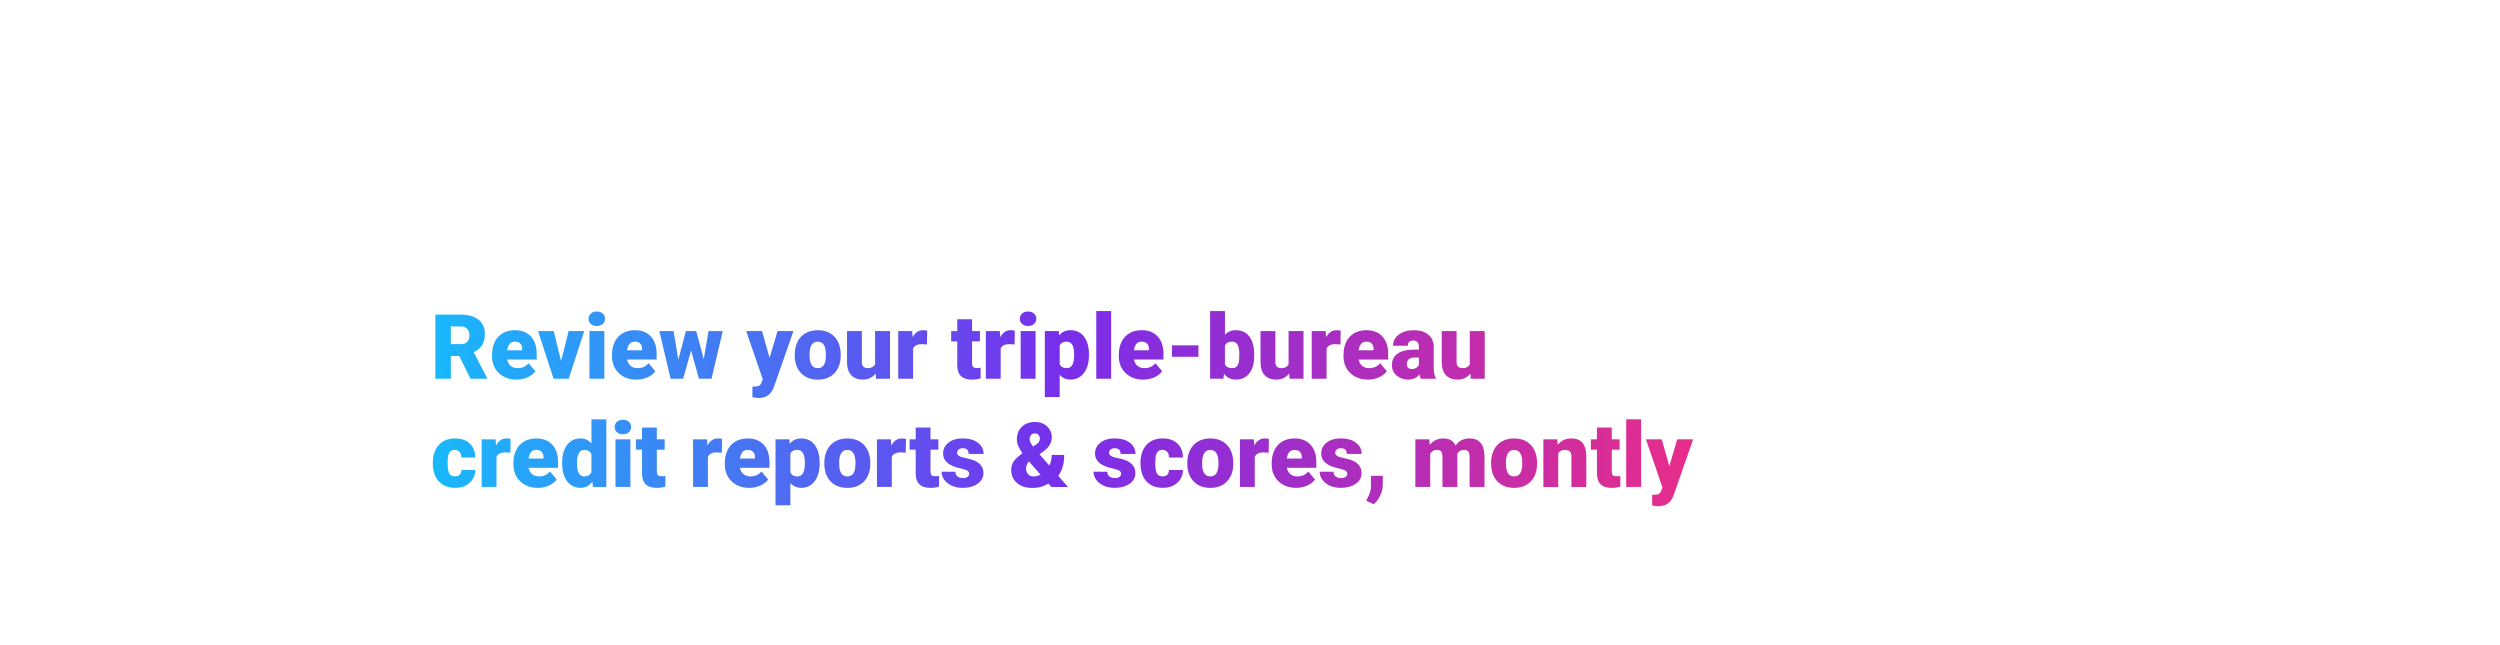
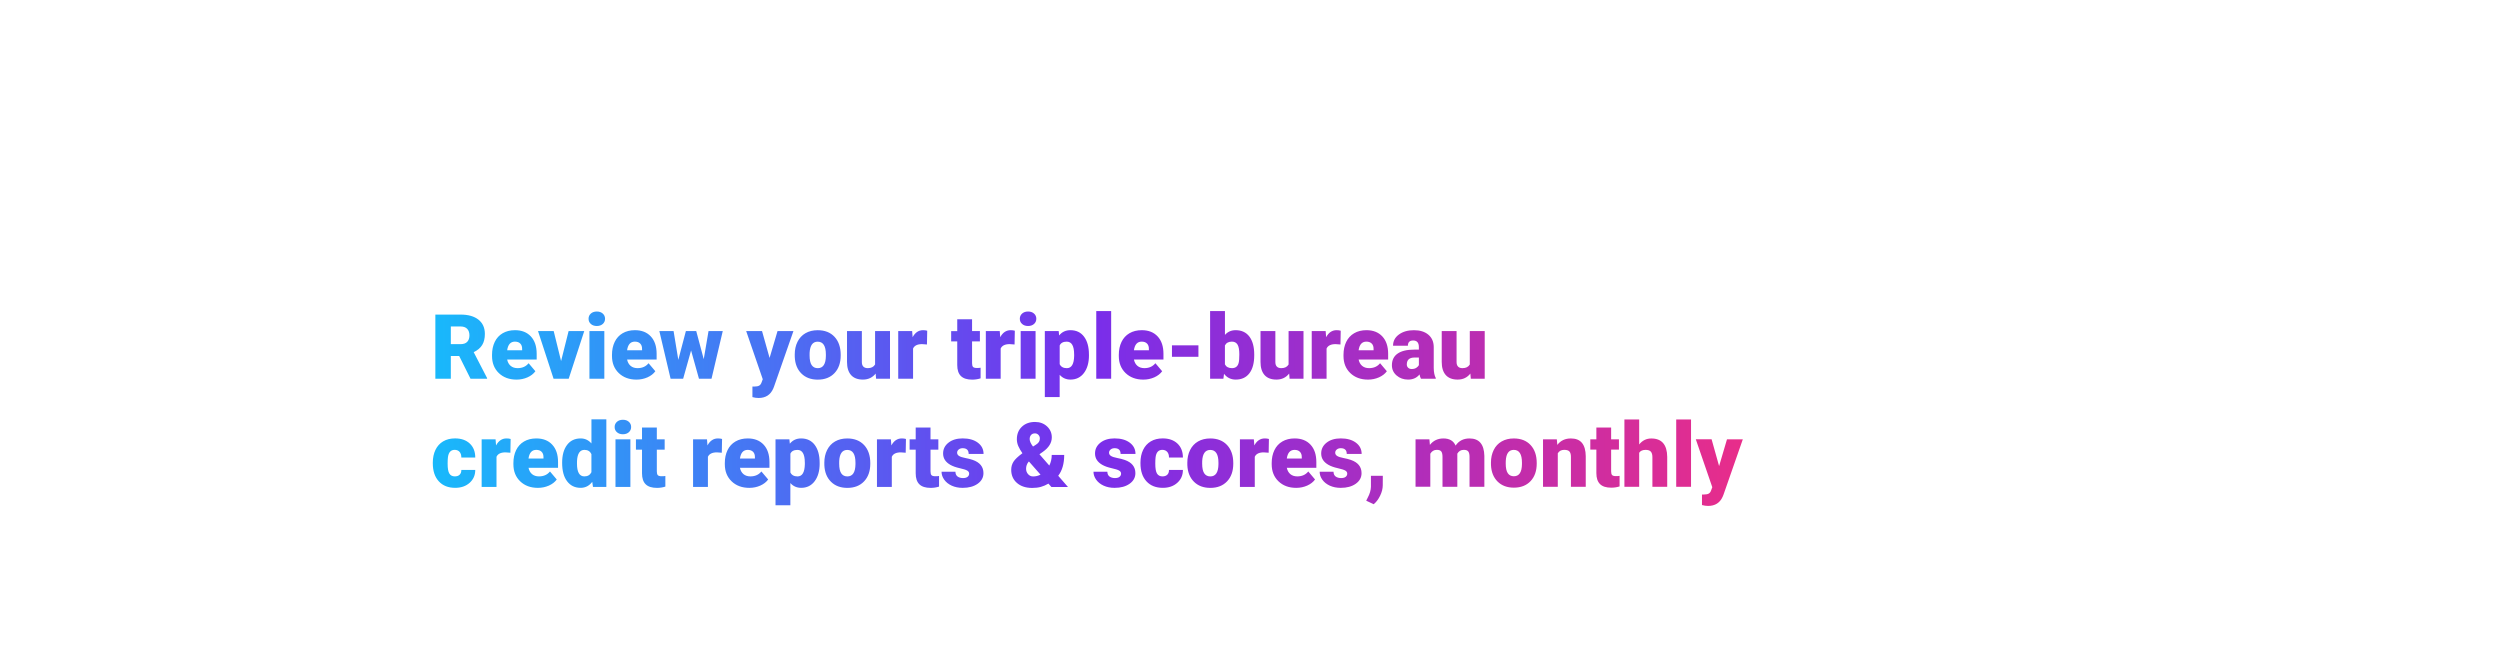
<svg xmlns="http://www.w3.org/2000/svg" id="Layer_1" viewBox="0 0 970 250">
  <style>.st0{fill:url(#SVGID_1_)}</style>
-   <linearGradient id="SVGID_1_" gradientUnits="userSpaceOnUse" x1="167.93" y1="158.553" x2="656.938" y2="158.553">
+   <linearGradient id="SVGID_1_" gradientUnits="userSpaceOnUse" x1="167.93" y1="158.503" x2="676.219" y2="158.503">
    <stop offset="0" stop-color="#18b9fb" />
    <stop offset=".5" stop-color="#782eeb" />
    <stop offset="1" stop-color="#e82d8a" />
  </linearGradient>
-   <path class="st0" d="M178.17 138.14h-3.25v8.8h-6v-24.88h9.79c2.95 0 5.26.65 6.92 1.96 1.66 1.31 2.5 3.16 2.5 5.55 0 1.73-.35 3.16-1.05 4.3-.7 1.14-1.8 2.06-3.29 2.77l5.2 10.05v.26h-6.43l-4.39-8.81zm-3.25-4.61h3.79c1.14 0 2-.3 2.57-.9.58-.6.86-1.44.86-2.51 0-1.07-.29-1.92-.87-2.53-.58-.61-1.44-.92-2.56-.92h-3.79v6.86zm25.51 13.76c-2.84 0-5.13-.85-6.89-2.54-1.75-1.69-2.63-3.89-2.63-6.6v-.48c0-1.89.35-3.56 1.05-5.01.7-1.45 1.72-2.57 3.07-3.36 1.34-.79 2.94-1.19 4.79-1.19 2.6 0 4.65.81 6.15 2.42 1.5 1.61 2.26 3.86 2.26 6.74v2.24h-11.45c.21 1.04.66 1.85 1.35 2.44.7.59 1.6.89 2.7.89 1.82 0 3.25-.64 4.27-1.91l2.63 3.11c-.72.99-1.74 1.78-3.05 2.37-1.31.58-2.73.88-4.25.88zm-.64-14.74c-1.69 0-2.69 1.12-3.01 3.35h5.81v-.44c.02-.92-.21-1.64-.7-2.14-.49-.51-1.19-.77-2.1-.77zm17.91 7.54l2.92-11.64h6.07l-6.03 18.49h-5.88l-6.03-18.49h6.08l2.87 11.64zm10.66-16.41c0-.82.3-1.49.89-2.02.59-.52 1.36-.79 2.31-.79s1.71.26 2.31.79c.59.52.89 1.2.89 2.02s-.3 1.49-.89 2.02c-.59.52-1.36.79-2.31.79s-1.71-.26-2.31-.79c-.59-.52-.89-1.2-.89-2.02zm6.12 23.26h-5.78v-18.49h5.78v18.49zm12.49.35c-2.84 0-5.13-.85-6.89-2.54-1.75-1.69-2.63-3.89-2.63-6.6v-.48c0-1.89.35-3.56 1.05-5.01.7-1.45 1.72-2.57 3.07-3.36 1.34-.79 2.94-1.19 4.79-1.19 2.6 0 4.65.81 6.15 2.42 1.5 1.61 2.26 3.86 2.26 6.74v2.24h-11.45c.21 1.04.66 1.85 1.35 2.44.7.59 1.6.89 2.7.89 1.82 0 3.25-.64 4.27-1.91l2.63 3.11c-.72.99-1.74 1.78-3.05 2.37-1.32.58-2.74.88-4.25.88zm-.65-14.74c-1.69 0-2.69 1.12-3.01 3.35h5.81v-.44c.02-.92-.21-1.64-.7-2.14-.49-.51-1.19-.77-2.1-.77zm26.73 6.81l1.86-10.9h5.52l-4.36 18.49h-4.87l-3.06-10.97-3.08 10.97h-4.87l-4.36-18.49h5.52l1.83 11.16 2.94-11.16h4.02l2.91 10.9zm25.55-.48l3.08-10.42h6.17l-7.54 21.58-.32.79c-1.07 2.39-2.96 3.59-5.67 3.59-.75 0-1.54-.11-2.38-.34v-4.1h.75c.81 0 1.43-.12 1.85-.35.43-.23.74-.65.95-1.26l.46-1.23-6.43-18.68h6.15l2.93 10.42zm9.76-1.35c0-1.85.36-3.49 1.08-4.93.72-1.44 1.75-2.55 3.09-3.32 1.34-.77 2.92-1.16 4.73-1.16 2.77 0 4.95.86 6.54 2.57 1.59 1.71 2.39 4.05 2.39 7v.21c0 2.88-.8 5.17-2.4 6.86-1.6 1.69-3.77 2.54-6.5 2.54-2.63 0-4.75-.79-6.34-2.37-1.6-1.58-2.46-3.72-2.58-6.42l-.01-.98zm5.76.36c0 1.71.27 2.96.8 3.76.54.8 1.33 1.2 2.38 1.2 2.05 0 3.1-1.58 3.14-4.73v-.58c0-3.32-1.06-4.97-3.18-4.97-1.93 0-2.97 1.43-3.13 4.29l-.01 1.03zm25.63 7.05c-1.22 1.56-2.87 2.34-4.94 2.34-2.03 0-3.56-.59-4.61-1.77-1.04-1.18-1.56-2.87-1.56-5.08v-11.98h5.76v12.01c0 1.58.77 2.38 2.31 2.38 1.32 0 2.26-.47 2.82-1.42v-12.97h5.79v18.49h-5.4l-.17-2zm19.91-11.28l-1.9-.14c-1.81 0-2.97.57-3.49 1.71v11.71h-5.76v-18.49h5.4l.19 2.38c.97-1.81 2.32-2.72 4.05-2.72.62 0 1.15.07 1.61.21l-.1 5.34zm17.5-9.8v4.6h3.04v4h-3.04v8.46c0 .7.13 1.18.38 1.45s.75.41 1.49.41c.57 0 1.05-.03 1.44-.1v4.12c-1.04.33-2.12.5-3.25.5-1.98 0-3.45-.47-4.39-1.4-.95-.93-1.42-2.35-1.42-4.25v-9.18h-2.36v-4h2.36v-4.6h5.75zm16.49 9.8l-1.9-.14c-1.81 0-2.97.57-3.49 1.71v11.71h-5.76v-18.49h5.4l.19 2.38c.97-1.81 2.32-2.72 4.05-2.72.62 0 1.15.07 1.61.21l-.1 5.34zm2.04-9.98c0-.82.3-1.49.89-2.02.59-.52 1.36-.79 2.31-.79s1.71.26 2.31.79c.59.52.89 1.2.89 2.02s-.3 1.49-.89 2.02c-.59.52-1.36.79-2.31.79s-1.71-.26-2.31-.79c-.6-.52-.89-1.2-.89-2.02zm6.11 23.26h-5.78v-18.49h5.78v18.49zm20.72-9.11c0 2.87-.65 5.17-1.94 6.88s-3.04 2.57-5.24 2.57c-1.7 0-3.09-.62-4.19-1.86v8.63h-5.76v-25.6h5.38l.17 1.71c1.1-1.37 2.56-2.05 4.36-2.05 2.28 0 4.05.84 5.31 2.52 1.26 1.68 1.9 3.99 1.9 6.93v.27zm-5.76-.35c0-3.28-.96-4.92-2.87-4.92-1.37 0-2.28.49-2.73 1.47v7.28c.5 1.03 1.42 1.54 2.77 1.54 1.83 0 2.78-1.58 2.84-4.75v-.62zm14.37 9.46h-5.78v-26.25h5.78v26.25zm12.49.35c-2.84 0-5.13-.85-6.89-2.54-1.75-1.69-2.63-3.89-2.63-6.6v-.48c0-1.89.35-3.56 1.05-5.01.7-1.45 1.72-2.57 3.07-3.36 1.34-.79 2.94-1.19 4.79-1.19 2.6 0 4.65.81 6.15 2.42 1.5 1.61 2.26 3.86 2.26 6.74v2.24h-11.45c.21 1.04.66 1.85 1.35 2.44.7.59 1.6.89 2.7.89 1.82 0 3.25-.64 4.27-1.91l2.63 3.11c-.72.99-1.74 1.78-3.05 2.37-1.32.58-2.73.88-4.25.88zm-.65-14.74c-1.69 0-2.69 1.12-3.01 3.35h5.81v-.44c.02-.92-.21-1.64-.7-2.14-.48-.51-1.19-.77-2.1-.77zm22.02 5.88h-10.27v-4.44h10.27v4.44zm21.65-.58c0 3.03-.63 5.36-1.88 6.99s-3.02 2.44-5.3 2.44c-1.88 0-3.39-.75-4.54-2.24l-.24 1.9h-5.16v-26.25h5.76v9.25c1.07-1.22 2.46-1.83 4.15-1.83 2.3 0 4.08.83 5.33 2.48s1.88 3.98 1.88 6.97v.29zm-5.78-.37c0-1.77-.24-3.04-.71-3.8-.47-.76-1.2-1.13-2.18-1.13-1.3 0-2.2.5-2.7 1.48v7.34c.49.98 1.4 1.47 2.73 1.47 1.36 0 2.22-.66 2.58-1.98.19-.65.28-1.77.28-3.38zm19.33 7.46c-1.22 1.56-2.87 2.34-4.94 2.34-2.03 0-3.56-.59-4.61-1.77-1.04-1.18-1.56-2.87-1.56-5.08v-11.98h5.76v12.01c0 1.58.77 2.38 2.31 2.38 1.32 0 2.26-.47 2.82-1.42v-12.97h5.79v18.49h-5.4l-.17-2zm19.91-11.28l-1.9-.14c-1.81 0-2.97.57-3.49 1.71v11.71h-5.76v-18.49h5.4l.19 2.38c.97-1.81 2.32-2.72 4.05-2.72.62 0 1.15.07 1.61.21l-.1 5.34zm10.7 13.63c-2.84 0-5.13-.85-6.89-2.54-1.75-1.69-2.63-3.89-2.63-6.6v-.48c0-1.89.35-3.56 1.05-5.01.7-1.45 1.72-2.57 3.07-3.36 1.34-.79 2.94-1.19 4.79-1.19 2.6 0 4.65.81 6.15 2.42 1.5 1.61 2.26 3.86 2.26 6.74v2.24h-11.45c.21 1.04.66 1.85 1.35 2.44.7.59 1.6.89 2.7.89 1.82 0 3.25-.64 4.27-1.91l2.63 3.11c-.72.99-1.74 1.78-3.05 2.37-1.32.58-2.74.88-4.25.88zm-.65-14.74c-1.69 0-2.69 1.12-3.01 3.35h5.81v-.44c.02-.92-.21-1.64-.7-2.14-.49-.51-1.19-.77-2.1-.77zm21.17 14.39c-.21-.38-.39-.93-.55-1.66-1.06 1.33-2.54 2-4.44 2-1.74 0-3.22-.53-4.44-1.58-1.22-1.05-1.83-2.38-1.83-3.97 0-2 .74-3.52 2.22-4.54 1.48-1.03 3.63-1.54 6.46-1.54h1.78v-.98c0-1.71-.74-2.56-2.21-2.56-1.37 0-2.05.68-2.05 2.03h-5.76c0-1.79.76-3.24 2.28-4.35 1.52-1.12 3.46-1.67 5.82-1.67 2.36 0 4.22.58 5.59 1.73s2.07 2.73 2.1 4.73v8.19c.02 1.7.29 3 .79 3.9v.29h-5.76zm-3.6-3.76c.72 0 1.31-.15 1.79-.46.47-.31.81-.66 1.02-1.04v-2.96h-1.68c-2 0-3.01.9-3.01 2.7 0 .52.18.95.53 1.27.35.33.8.49 1.35.49zm22.78 1.76c-1.22 1.56-2.87 2.34-4.94 2.34-2.03 0-3.56-.59-4.61-1.77-1.04-1.18-1.56-2.87-1.56-5.08v-11.98h5.76v12.01c0 1.58.77 2.38 2.31 2.38 1.32 0 2.26-.47 2.82-1.42v-12.97h5.79v18.49h-5.4l-.17-2zm-394.03 39.9c.81 0 1.44-.22 1.88-.66.44-.44.66-1.05.65-1.84h5.4c0 2.03-.73 3.69-2.18 4.99-1.45 1.3-3.32 1.95-5.61 1.95-2.69 0-4.81-.84-6.36-2.53-1.55-1.69-2.32-4.02-2.32-7.01v-.24c0-1.87.34-3.52 1.03-4.95.69-1.43 1.68-2.53 2.98-3.3s2.84-1.15 4.62-1.15c2.4 0 4.31.67 5.72 2 1.41 1.33 2.12 3.14 2.12 5.42H179c0-.96-.23-1.69-.7-2.21-.47-.51-1.09-.77-1.88-.77-1.49 0-2.37.95-2.62 2.85-.08.6-.12 1.44-.12 2.49 0 1.86.22 3.14.67 3.86.45.74 1.16 1.1 2.12 1.1zm21.56-9.18l-1.9-.14c-1.81 0-2.97.57-3.49 1.71v11.71h-5.76v-18.49h5.4l.19 2.38c.97-1.81 2.32-2.72 4.05-2.72.62 0 1.15.07 1.61.21l-.1 5.34zm10.69 13.63c-2.84 0-5.13-.85-6.89-2.54-1.75-1.69-2.63-3.89-2.63-6.6v-.48c0-1.89.35-3.56 1.05-5.01.7-1.45 1.72-2.57 3.07-3.36 1.34-.79 2.94-1.19 4.79-1.19 2.6 0 4.65.81 6.15 2.42 1.5 1.61 2.26 3.86 2.26 6.74v2.24h-11.45c.21 1.04.66 1.85 1.35 2.44.7.59 1.6.89 2.7.89 1.82 0 3.25-.64 4.27-1.91l2.63 3.11c-.72.99-1.74 1.78-3.05 2.37-1.32.58-2.73.88-4.25.88zm-.65-14.74c-1.69 0-2.69 1.12-3.01 3.35h5.81v-.44c.02-.92-.21-1.64-.7-2.14-.48-.51-1.18-.77-2.1-.77zm10.04 5.01c0-2.93.63-5.23 1.9-6.92 1.27-1.69 3.03-2.53 5.3-2.53 1.65 0 3.04.65 4.17 1.95v-9.37h5.78v26.25h-5.18l-.29-1.98c-1.18 1.55-2.69 2.32-4.51 2.32-2.2 0-3.94-.84-5.23-2.53-1.3-1.68-1.94-4.08-1.94-7.19zm5.76.36c0 3.28.96 4.92 2.87 4.92 1.28 0 2.19-.54 2.73-1.61v-7.04c-.52-1.09-1.42-1.64-2.7-1.64-1.78 0-2.74 1.44-2.89 4.31l-.01 1.06zm14.61-14.24c0-.82.3-1.49.89-2.02.59-.52 1.36-.79 2.31-.79s1.71.26 2.31.79c.59.52.89 1.2.89 2.02s-.3 1.49-.89 2.02c-.59.52-1.36.79-2.31.79s-1.71-.26-2.31-.79c-.6-.52-.89-1.2-.89-2.02zm6.11 23.26h-5.78v-18.49h5.78v18.49zm10.26-23.08v4.6h3.04v4h-3.04v8.46c0 .7.13 1.18.38 1.45s.75.41 1.49.41c.57 0 1.05-.03 1.44-.1v4.12c-1.04.33-2.12.5-3.25.5-1.98 0-3.45-.47-4.39-1.4-.95-.93-1.42-2.35-1.42-4.25v-9.18h-2.36v-4h2.36v-4.6h5.75zm25.21 9.8l-1.9-.14c-1.81 0-2.97.57-3.49 1.71v11.71h-5.76v-18.49h5.4l.19 2.38c.97-1.81 2.32-2.72 4.05-2.72.62 0 1.15.07 1.61.21l-.1 5.34zm10.69 13.63c-2.84 0-5.13-.85-6.89-2.54-1.75-1.69-2.63-3.89-2.63-6.6v-.48c0-1.89.35-3.56 1.05-5.01.7-1.45 1.72-2.57 3.07-3.36 1.34-.79 2.94-1.19 4.79-1.19 2.6 0 4.65.81 6.15 2.42 1.5 1.61 2.26 3.86 2.26 6.74v2.24H287.1c.21 1.04.66 1.85 1.35 2.44.7.59 1.6.89 2.7.89 1.82 0 3.25-.64 4.27-1.91l2.63 3.11c-.72.99-1.74 1.78-3.05 2.37-1.31.58-2.73.88-4.25.88zm-.64-14.74c-1.69 0-2.69 1.12-3.01 3.35h5.81v-.44c.02-.92-.21-1.64-.7-2.14-.49-.51-1.19-.77-2.1-.77zm27.92 5.28c0 2.87-.65 5.17-1.94 6.88s-3.04 2.57-5.24 2.57c-1.7 0-3.09-.62-4.19-1.86v8.63h-5.76v-25.6h5.38l.17 1.71c1.1-1.37 2.56-2.05 4.36-2.05 2.28 0 4.05.84 5.31 2.52 1.26 1.68 1.9 3.99 1.9 6.93v.27zm-5.76-.35c0-3.28-.96-4.92-2.87-4.92-1.37 0-2.28.49-2.73 1.47v7.28c.5 1.03 1.42 1.54 2.77 1.54 1.83 0 2.78-1.58 2.84-4.75v-.62zm7.57.05c0-1.85.36-3.49 1.08-4.93.72-1.44 1.75-2.55 3.09-3.32 1.34-.77 2.92-1.16 4.73-1.16 2.77 0 4.95.86 6.54 2.57 1.59 1.71 2.39 4.05 2.39 7v.21c0 2.88-.8 5.17-2.4 6.86-1.6 1.69-3.77 2.54-6.5 2.54-2.63 0-4.75-.79-6.34-2.37-1.6-1.58-2.46-3.72-2.58-6.42l-.01-.98zm5.76.36c0 1.71.27 2.96.8 3.76.54.8 1.33 1.2 2.38 1.2 2.05 0 3.1-1.58 3.14-4.73v-.58c0-3.32-1.06-4.97-3.18-4.97-1.93 0-2.97 1.43-3.13 4.29l-.01 1.03zm25.81-4.23l-1.9-.14c-1.81 0-2.97.57-3.49 1.71v11.71h-5.76v-18.49h5.4l.19 2.38c.97-1.81 2.32-2.72 4.05-2.72.62 0 1.15.07 1.61.21l-.1 5.34zm9.63-9.8v4.6h3.04v4h-3.04v8.46c0 .7.13 1.18.38 1.45s.75.41 1.49.41c.57 0 1.05-.03 1.44-.1v4.12c-1.04.33-2.12.5-3.25.5-1.98 0-3.45-.47-4.39-1.4-.95-.93-1.42-2.35-1.42-4.25v-9.18h-2.36v-4h2.36v-4.6h5.75zm14.99 17.89c0-.49-.26-.88-.77-1.18-.51-.3-1.49-.6-2.92-.92-1.44-.32-2.62-.74-3.55-1.26-.93-.52-1.65-1.15-2.14-1.89-.49-.74-.73-1.59-.73-2.55 0-1.7.7-3.1 2.1-4.2s3.24-1.65 5.5-1.65c2.44 0 4.4.55 5.88 1.66 1.48 1.11 2.22 2.56 2.22 4.36h-5.78c0-1.48-.78-2.22-2.34-2.22-.6 0-1.11.17-1.52.5-.41.34-.62.75-.62 1.26s.25.93.75 1.25c.5.32 1.3.58 2.4.79 1.1.21 2.06.45 2.9.74 2.78.96 4.17 2.67 4.17 5.14 0 1.69-.75 3.06-2.25 4.12s-3.44 1.59-5.82 1.59c-1.58 0-3-.29-4.24-.85-1.24-.57-2.21-1.34-2.91-2.32-.7-.98-1.04-2.01-1.04-3.09h5.38c.02.85.31 1.48.85 1.87.55.39 1.25.59 2.1.59.79 0 1.38-.16 1.77-.48.42-.33.61-.75.61-1.26zm20.66-7.91c-.67-.96-1.2-1.87-1.58-2.73a6.62 6.62 0 0 1-.57-2.68c0-2 .65-3.63 1.95-4.86 1.3-1.24 3-1.85 5.09-1.85 1.88 0 3.43.57 4.67 1.72 1.23 1.15 1.85 2.57 1.85 4.26 0 2.12-1.17 4-3.5 5.64l-1.3.91 3.83 4.39c.63-1.25.94-2.63.94-4.12h4.84c0 3.36-.77 6.06-2.32 8.08l3.79 4.36h-6.43l-1.16-1.32c-.96.57-1.93.99-2.93 1.27s-2.12.41-3.38.41c-2.46 0-4.43-.65-5.91-1.94-1.48-1.29-2.22-2.99-2.22-5.1 0-1.15.29-2.19.88-3.13.59-.93 1.73-2.02 3.43-3.26l.03-.05zm4.16 9.02c1 0 1.96-.23 2.87-.7l-4.48-5.09-.15.1c-.65.8-.97 1.7-.97 2.7 0 .83.26 1.54.79 2.12.51.58 1.16.87 1.94.87zm-1.34-14.51c0 .8.43 1.77 1.3 2.91l1.14-.72c.52-.34.91-.69 1.15-1.06.24-.36.36-.83.36-1.38 0-.52-.18-.98-.55-1.37-.36-.39-.81-.58-1.35-.58-.64 0-1.14.2-1.5.61-.36.4-.55.93-.55 1.59zm35.47 13.4c0-.49-.26-.88-.77-1.18-.51-.3-1.49-.6-2.92-.92-1.44-.32-2.62-.74-3.55-1.26-.93-.52-1.65-1.15-2.14-1.89-.49-.74-.73-1.59-.73-2.55 0-1.7.7-3.1 2.1-4.2s3.24-1.65 5.5-1.65c2.44 0 4.4.55 5.88 1.66 1.48 1.11 2.22 2.56 2.22 4.36h-5.78c0-1.48-.78-2.22-2.34-2.22-.6 0-1.11.17-1.52.5-.41.34-.62.75-.62 1.26s.25.93.75 1.25c.5.32 1.3.58 2.4.79 1.1.21 2.06.45 2.9.74 2.78.96 4.17 2.67 4.17 5.14 0 1.69-.75 3.06-2.25 4.12s-3.44 1.59-5.82 1.59c-1.58 0-3-.29-4.24-.85-1.24-.57-2.21-1.34-2.91-2.32-.7-.98-1.04-2.01-1.04-3.09h5.38c.02.85.31 1.48.85 1.87.55.39 1.25.59 2.1.59.79 0 1.38-.16 1.77-.48.41-.33.61-.75.61-1.26zm16.06 1.09c.81 0 1.44-.22 1.88-.66.44-.44.66-1.05.65-1.84h5.4c0 2.03-.73 3.69-2.18 4.99-1.45 1.3-3.32 1.95-5.61 1.95-2.69 0-4.81-.84-6.36-2.53-1.55-1.69-2.32-4.02-2.32-7.01v-.24c0-1.87.34-3.52 1.03-4.95.69-1.43 1.68-2.53 2.98-3.3s2.84-1.15 4.62-1.15c2.4 0 4.31.67 5.72 2 1.41 1.33 2.12 3.14 2.12 5.42h-5.4c0-.96-.23-1.69-.7-2.21-.47-.51-1.09-.77-1.88-.77-1.49 0-2.37.95-2.62 2.85-.08.6-.12 1.44-.12 2.49 0 1.86.22 3.14.67 3.86.45.74 1.15 1.1 2.12 1.1zm9.64-5.31c0-1.85.36-3.49 1.08-4.93.72-1.44 1.75-2.55 3.09-3.32 1.34-.77 2.92-1.16 4.73-1.16 2.77 0 4.95.86 6.54 2.57 1.59 1.71 2.39 4.05 2.39 7v.21c0 2.88-.8 5.17-2.4 6.86-1.6 1.69-3.77 2.54-6.5 2.54-2.63 0-4.75-.79-6.34-2.37-1.6-1.58-2.46-3.72-2.58-6.42l-.01-.98zm5.76.36c0 1.71.27 2.96.8 3.76.54.8 1.33 1.2 2.38 1.2 2.05 0 3.1-1.58 3.14-4.73v-.58c0-3.32-1.06-4.97-3.18-4.97-1.93 0-2.97 1.43-3.13 4.29l-.01 1.03zm25.8-4.23l-1.9-.14c-1.81 0-2.97.57-3.49 1.71v11.71h-5.76v-18.49h5.4l.19 2.38c.97-1.81 2.32-2.72 4.05-2.72.62 0 1.15.07 1.61.21l-.1 5.34zm10.7 13.63c-2.84 0-5.13-.85-6.89-2.54-1.75-1.69-2.63-3.89-2.63-6.6v-.48c0-1.89.35-3.56 1.05-5.01.7-1.45 1.72-2.57 3.07-3.36 1.34-.79 2.94-1.19 4.79-1.19 2.6 0 4.65.81 6.15 2.42 1.5 1.61 2.26 3.86 2.26 6.74v2.24h-11.45c.21 1.04.66 1.85 1.35 2.44.7.59 1.6.89 2.7.89 1.82 0 3.25-.64 4.27-1.91l2.63 3.11c-.72.99-1.74 1.78-3.05 2.37-1.32.58-2.73.88-4.25.88zm-.65-14.74c-1.69 0-2.69 1.12-3.01 3.35h5.81v-.44c.02-.92-.21-1.64-.7-2.14-.48-.51-1.19-.77-2.1-.77zm20.44 9.2c0-.49-.26-.88-.77-1.18-.51-.3-1.49-.6-2.92-.92-1.44-.32-2.62-.74-3.55-1.26-.93-.52-1.65-1.15-2.14-1.89-.49-.74-.73-1.59-.73-2.55 0-1.7.7-3.1 2.1-4.2s3.24-1.65 5.5-1.65c2.44 0 4.4.55 5.88 1.66 1.48 1.11 2.22 2.56 2.22 4.36h-5.78c0-1.48-.78-2.22-2.34-2.22-.6 0-1.11.17-1.52.5-.41.34-.62.75-.62 1.26s.25.93.75 1.25c.5.32 1.3.58 2.4.79 1.1.21 2.06.45 2.9.74 2.78.96 4.17 2.67 4.17 5.14 0 1.69-.75 3.06-2.25 4.12s-3.44 1.59-5.82 1.59c-1.58 0-3-.29-4.24-.85-1.24-.57-2.21-1.34-2.91-2.32-.7-.98-1.04-2.01-1.04-3.09h5.38c.02.85.31 1.48.85 1.87.55.39 1.25.59 2.1.59.79 0 1.38-.16 1.77-.48.42-.33.61-.75.61-1.26zM533 195.64l-2.91-1.37.58-1.16c.8-1.48 1.21-2.89 1.25-4.24v-4.27h4.61l-.02 3.71c-.01 1.31-.35 2.64-1.01 4-.65 1.36-1.48 2.47-2.5 3.33zm21.57-25.19l.19 2.17c1.31-1.68 3.07-2.51 5.28-2.51 2.33 0 3.91.93 4.73 2.79 1.25-1.86 3.06-2.79 5.43-2.79 3.75 0 5.67 2.27 5.78 6.8v12.03h-5.78v-11.67c0-.95-.16-1.63-.48-2.07-.32-.43-.9-.65-1.74-.65-1.14 0-1.99.51-2.55 1.52l.02.24v12.63h-5.78V177.3c0-.97-.15-1.67-.46-2.1-.31-.43-.9-.65-1.76-.65-1.11 0-1.95.51-2.53 1.52v12.87h-5.76v-18.49h5.41zm23.98 9.08c0-1.85.36-3.49 1.08-4.93.72-1.44 1.75-2.55 3.09-3.32 1.34-.77 2.92-1.16 4.73-1.16 2.77 0 4.95.86 6.54 2.57 1.59 1.71 2.39 4.05 2.39 7v.21c0 2.88-.8 5.17-2.4 6.86-1.6 1.69-3.77 2.54-6.5 2.54-2.63 0-4.75-.79-6.34-2.37-1.6-1.58-2.46-3.72-2.58-6.42l-.01-.98zm5.76.36c0 1.71.27 2.96.8 3.76.54.8 1.33 1.2 2.38 1.2 2.05 0 3.1-1.58 3.14-4.73v-.58c0-3.32-1.06-4.97-3.18-4.97-1.93 0-2.97 1.43-3.13 4.29l-.01 1.03zm19.91-9.44l.19 2.17c1.28-1.68 3.04-2.51 5.28-2.51 1.92 0 3.36.58 4.32 1.73.95 1.15 1.44 2.88 1.48 5.2v11.91h-5.78v-11.67c0-.93-.19-1.62-.56-2.06s-1.06-.66-2.05-.66c-1.13 0-1.96.44-2.51 1.33v13.06h-5.76v-18.49h5.39zm21.15-4.59v4.6h3.04v4h-3.04v8.46c0 .7.13 1.18.38 1.45s.75.41 1.49.41c.57 0 1.05-.03 1.44-.1v4.12c-1.04.33-2.12.5-3.25.5-1.98 0-3.45-.47-4.39-1.4-.95-.93-1.42-2.35-1.42-4.25v-9.18h-2.36v-4h2.36v-4.6h5.75zm11.38 23.08h-5.78v-26.25h5.78v26.25zm10.94-8.06l3.08-10.42h6.17l-7.54 21.58-.32.79c-1.07 2.39-2.96 3.59-5.67 3.59-.75 0-1.54-.11-2.38-.34v-4.1h.75c.81 0 1.43-.12 1.85-.35.43-.23.74-.65.95-1.26l.46-1.23-6.43-18.68h6.15l2.93 10.42z" />
+   <path class="st0" d="M178.17 138.14h-3.25v8.8h-6v-24.88h9.79c2.95 0 5.26.65 6.92 1.96 1.66 1.31 2.5 3.16 2.5 5.55 0 1.73-.35 3.16-1.05 4.3-.7 1.14-1.8 2.06-3.29 2.77l5.2 10.05v.26h-6.43l-4.39-8.81zm-3.25-4.61h3.79c1.14 0 2-.3 2.57-.9.58-.6.86-1.44.86-2.51 0-1.07-.29-1.92-.87-2.53-.58-.61-1.44-.92-2.56-.92h-3.79v6.86zm25.51 13.76c-2.84 0-5.13-.85-6.89-2.54-1.75-1.69-2.63-3.89-2.63-6.6v-.48c0-1.89.35-3.56 1.05-5.01.7-1.45 1.72-2.57 3.07-3.36 1.34-.79 2.94-1.19 4.79-1.19 2.6 0 4.65.81 6.15 2.42 1.5 1.61 2.26 3.86 2.26 6.74v2.24h-11.45c.21 1.04.66 1.85 1.35 2.44.7.59 1.6.89 2.7.89 1.82 0 3.25-.64 4.27-1.91l2.63 3.11c-.72.99-1.74 1.78-3.05 2.37-1.31.58-2.73.88-4.25.88zm-.64-14.74c-1.69 0-2.69 1.12-3.01 3.35h5.81v-.44c.02-.92-.21-1.64-.7-2.14-.49-.51-1.19-.77-2.1-.77zm17.91 7.54l2.92-11.64h6.07l-6.03 18.49h-5.88l-6.03-18.49h6.08l2.87 11.64zm10.66-16.41c0-.82.3-1.49.89-2.02.59-.52 1.36-.79 2.31-.79s1.71.26 2.31.79c.59.52.89 1.2.89 2.02s-.3 1.49-.89 2.02c-.59.52-1.36.79-2.31.79s-1.71-.26-2.31-.79c-.59-.52-.89-1.2-.89-2.02zm6.12 23.26h-5.78v-18.49h5.78v18.49zm12.49.35c-2.84 0-5.13-.85-6.89-2.54-1.75-1.69-2.63-3.89-2.63-6.6v-.48c0-1.89.35-3.56 1.05-5.01.7-1.45 1.72-2.57 3.07-3.36 1.34-.79 2.94-1.19 4.79-1.19 2.6 0 4.65.81 6.15 2.42 1.5 1.61 2.26 3.86 2.26 6.74v2.24h-11.45c.21 1.04.66 1.85 1.35 2.44.7.59 1.6.89 2.7.89 1.82 0 3.25-.64 4.27-1.91l2.63 3.11c-.72.99-1.74 1.78-3.05 2.37-1.32.58-2.74.88-4.25.88zm-.65-14.74c-1.69 0-2.69 1.12-3.01 3.35h5.81v-.44c.02-.92-.21-1.64-.7-2.14-.49-.51-1.19-.77-2.1-.77zm26.73 6.81l1.86-10.9h5.52l-4.36 18.49h-4.87l-3.06-10.97-3.08 10.97h-4.87l-4.36-18.49h5.52l1.83 11.16 2.94-11.16h4.02l2.91 10.9zm25.55-.48l3.08-10.42h6.17l-7.54 21.58-.32.79c-1.07 2.39-2.96 3.59-5.67 3.59-.75 0-1.54-.11-2.38-.34v-4.1h.75c.81 0 1.43-.12 1.85-.35.43-.23.74-.65.95-1.26l.46-1.23-6.43-18.68h6.15l2.93 10.42zm9.76-1.35c0-1.85.36-3.49 1.08-4.93.72-1.44 1.75-2.55 3.09-3.32 1.34-.77 2.92-1.16 4.73-1.16 2.77 0 4.95.86 6.54 2.57 1.59 1.71 2.39 4.05 2.39 7v.21c0 2.88-.8 5.17-2.4 6.86-1.6 1.69-3.77 2.54-6.5 2.54-2.63 0-4.75-.79-6.34-2.37-1.6-1.58-2.46-3.72-2.58-6.42l-.01-.98zm5.76.36c0 1.71.27 2.96.8 3.76.54.8 1.33 1.2 2.38 1.2 2.05 0 3.1-1.58 3.14-4.73v-.58c0-3.32-1.06-4.97-3.18-4.97-1.93 0-2.97 1.43-3.13 4.29l-.01 1.03zm25.63 7.05c-1.22 1.56-2.87 2.34-4.94 2.34-2.03 0-3.56-.59-4.61-1.77-1.04-1.18-1.56-2.87-1.56-5.08v-11.98h5.76v12.01c0 1.58.77 2.38 2.31 2.38 1.32 0 2.26-.47 2.82-1.42v-12.97h5.79v18.49h-5.4l-.17-2zm19.91-11.28l-1.9-.14c-1.81 0-2.97.57-3.49 1.71v11.71h-5.76v-18.49h5.4l.19 2.38c.97-1.81 2.32-2.72 4.05-2.72.62 0 1.15.07 1.61.21l-.1 5.34zm17.5-9.8v4.6h3.04v4h-3.04v8.46c0 .7.13 1.18.38 1.45s.75.41 1.49.41c.57 0 1.05-.03 1.44-.1v4.12c-1.04.33-2.12.5-3.25.5-1.98 0-3.45-.47-4.39-1.4-.95-.93-1.42-2.35-1.42-4.25v-9.18h-2.36v-4h2.36v-4.6h5.75zm16.49 9.8l-1.9-.14c-1.81 0-2.97.57-3.49 1.71v11.71h-5.76v-18.49h5.4l.19 2.38c.97-1.81 2.32-2.72 4.05-2.72.62 0 1.15.07 1.61.21l-.1 5.34zm2.04-9.98c0-.82.3-1.49.89-2.02.59-.52 1.36-.79 2.31-.79s1.71.26 2.31.79c.59.52.89 1.2.89 2.02s-.3 1.49-.89 2.02c-.59.52-1.36.79-2.31.79s-1.71-.26-2.31-.79c-.6-.52-.89-1.2-.89-2.02zm6.11 23.26h-5.78v-18.49h5.78v18.49zm20.72-9.11c0 2.87-.65 5.17-1.94 6.88s-3.04 2.57-5.24 2.57c-1.7 0-3.09-.62-4.19-1.86v8.63h-5.76v-25.6h5.38l.17 1.71c1.1-1.37 2.56-2.05 4.36-2.05 2.28 0 4.05.84 5.31 2.52 1.26 1.68 1.9 3.99 1.9 6.93v.27zm-5.76-.35c0-3.28-.96-4.92-2.87-4.92-1.37 0-2.28.49-2.73 1.47v7.28c.5 1.03 1.42 1.54 2.77 1.54 1.83 0 2.78-1.58 2.84-4.75v-.62zm14.37 9.46h-5.78v-26.25h5.78v26.25zm12.49.35c-2.84 0-5.13-.85-6.89-2.54-1.75-1.69-2.63-3.89-2.63-6.6v-.48c0-1.89.35-3.56 1.05-5.01.7-1.45 1.72-2.57 3.07-3.36 1.34-.79 2.94-1.19 4.79-1.19 2.6 0 4.65.81 6.15 2.42 1.5 1.61 2.26 3.86 2.26 6.74v2.24h-11.45c.21 1.04.66 1.85 1.35 2.44.7.59 1.6.89 2.7.89 1.82 0 3.25-.64 4.27-1.91l2.63 3.11c-.72.99-1.74 1.78-3.05 2.37-1.32.58-2.73.88-4.25.88zm-.65-14.74c-1.69 0-2.69 1.12-3.01 3.35h5.81v-.44c.02-.92-.21-1.64-.7-2.14-.48-.51-1.19-.77-2.1-.77zm22.02 5.88h-10.27v-4.44h10.27v4.44zm21.65-.58c0 3.03-.63 5.36-1.88 6.99s-3.02 2.44-5.3 2.44c-1.88 0-3.39-.75-4.54-2.24l-.24 1.9h-5.16v-26.25h5.76v9.25c1.07-1.22 2.46-1.83 4.15-1.83 2.3 0 4.08.83 5.33 2.48s1.88 3.98 1.88 6.97v.29zm-5.78-.37c0-1.77-.24-3.04-.71-3.8-.47-.76-1.2-1.13-2.18-1.13-1.3 0-2.2.5-2.7 1.48v7.34c.49.98 1.4 1.47 2.73 1.47 1.36 0 2.22-.66 2.58-1.98.19-.65.28-1.77.28-3.38zm19.33 7.46c-1.22 1.56-2.87 2.34-4.94 2.34-2.03 0-3.56-.59-4.61-1.77-1.04-1.18-1.56-2.87-1.56-5.08v-11.98h5.76v12.01c0 1.58.77 2.38 2.31 2.38 1.32 0 2.26-.47 2.82-1.42v-12.97h5.79v18.49h-5.4l-.17-2zm19.91-11.28l-1.9-.14c-1.81 0-2.97.57-3.49 1.71v11.71h-5.76v-18.49h5.4l.19 2.38c.97-1.81 2.32-2.72 4.05-2.72.62 0 1.15.07 1.61.21l-.1 5.34zm10.7 13.63c-2.84 0-5.13-.85-6.89-2.54-1.75-1.69-2.63-3.89-2.63-6.6v-.48c0-1.89.35-3.56 1.05-5.01.7-1.45 1.72-2.57 3.07-3.36 1.34-.79 2.94-1.19 4.79-1.19 2.6 0 4.65.81 6.15 2.42 1.5 1.61 2.26 3.86 2.26 6.74v2.24h-11.45c.21 1.04.66 1.85 1.35 2.44.7.59 1.6.89 2.7.89 1.82 0 3.25-.64 4.27-1.91l2.63 3.11c-.72.99-1.74 1.78-3.05 2.37-1.32.58-2.74.88-4.25.88zm-.65-14.74c-1.69 0-2.69 1.12-3.01 3.35h5.81v-.44c.02-.92-.21-1.64-.7-2.14-.49-.51-1.19-.77-2.1-.77zm21.17 14.39c-.21-.38-.39-.93-.55-1.66-1.06 1.33-2.54 2-4.44 2-1.74 0-3.22-.53-4.44-1.58-1.22-1.05-1.83-2.38-1.83-3.97 0-2 .74-3.52 2.22-4.54 1.48-1.03 3.63-1.54 6.46-1.54h1.78v-.98c0-1.71-.74-2.56-2.21-2.56-1.37 0-2.05.68-2.05 2.03h-5.76c0-1.79.76-3.24 2.28-4.35 1.52-1.12 3.46-1.67 5.82-1.67 2.36 0 4.22.58 5.59 1.73s2.07 2.73 2.1 4.73v8.19c.02 1.7.29 3 .79 3.9v.29h-5.76zm-3.6-3.76c.72 0 1.31-.15 1.79-.46.47-.31.81-.66 1.02-1.04v-2.96h-1.68c-2 0-3.01.9-3.01 2.7 0 .52.18.95.53 1.27.35.33.8.49 1.35.49zm22.78 1.76c-1.22 1.56-2.87 2.34-4.94 2.34-2.03 0-3.56-.59-4.61-1.77-1.04-1.18-1.56-2.87-1.56-5.08v-11.98h5.76v12.01c0 1.58.77 2.38 2.31 2.38 1.32 0 2.26-.47 2.82-1.42v-12.97h5.79v18.49h-5.4l-.17-2zm-394.03 39.9c.81 0 1.44-.22 1.88-.66.44-.44.66-1.05.65-1.84h5.4c0 2.03-.73 3.69-2.18 4.99-1.45 1.3-3.32 1.95-5.61 1.95-2.69 0-4.81-.84-6.36-2.53-1.55-1.69-2.32-4.02-2.32-7.01v-.24c0-1.87.34-3.52 1.03-4.95.69-1.43 1.68-2.53 2.98-3.3s2.84-1.15 4.62-1.15c2.4 0 4.31.67 5.72 2 1.41 1.33 2.12 3.14 2.12 5.42H179c0-.96-.23-1.69-.7-2.21-.47-.51-1.09-.77-1.88-.77-1.49 0-2.37.95-2.62 2.85-.08.6-.12 1.44-.12 2.49 0 1.86.22 3.14.67 3.86.45.74 1.16 1.1 2.12 1.1zm21.56-9.18l-1.9-.14c-1.81 0-2.97.57-3.49 1.71v11.71h-5.76v-18.49h5.4l.19 2.38c.97-1.81 2.32-2.72 4.05-2.72.62 0 1.15.07 1.61.21l-.1 5.34zm10.69 13.63c-2.84 0-5.13-.85-6.89-2.54-1.75-1.69-2.63-3.89-2.63-6.6v-.48c0-1.89.35-3.56 1.05-5.01.7-1.45 1.72-2.57 3.07-3.36 1.34-.79 2.94-1.19 4.79-1.19 2.6 0 4.65.81 6.15 2.42 1.5 1.61 2.26 3.86 2.26 6.74v2.24h-11.45c.21 1.04.66 1.85 1.35 2.44.7.59 1.6.89 2.7.89 1.82 0 3.25-.64 4.27-1.91l2.63 3.11c-.72.99-1.74 1.78-3.05 2.37-1.32.58-2.73.88-4.25.88zm-.65-14.74c-1.69 0-2.69 1.12-3.01 3.35h5.81v-.44c.02-.92-.21-1.64-.7-2.14-.48-.51-1.18-.77-2.1-.77zm10.04 5.01c0-2.93.63-5.23 1.9-6.92 1.27-1.69 3.03-2.53 5.3-2.53 1.65 0 3.04.65 4.17 1.95v-9.37h5.78v26.25h-5.18l-.29-1.98c-1.18 1.55-2.69 2.32-4.51 2.32-2.2 0-3.94-.84-5.23-2.53-1.3-1.68-1.94-4.08-1.94-7.19zm5.76.36c0 3.28.96 4.92 2.87 4.92 1.28 0 2.19-.54 2.73-1.61v-7.04c-.52-1.09-1.42-1.64-2.7-1.64-1.78 0-2.74 1.44-2.89 4.31l-.01 1.06zm14.61-14.24c0-.82.3-1.49.89-2.02.59-.52 1.36-.79 2.31-.79s1.71.26 2.31.79c.59.52.89 1.2.89 2.02s-.3 1.49-.89 2.02c-.59.52-1.36.79-2.31.79s-1.71-.26-2.31-.79c-.6-.52-.89-1.2-.89-2.02zm6.11 23.26h-5.78v-18.49h5.78v18.49zm10.26-23.08v4.6h3.04v4h-3.04v8.46c0 .7.13 1.18.38 1.45s.75.41 1.49.41c.57 0 1.05-.03 1.44-.1v4.12c-1.04.33-2.12.5-3.25.5-1.98 0-3.45-.47-4.39-1.4-.95-.93-1.42-2.35-1.42-4.25v-9.18h-2.36v-4h2.36v-4.6h5.75zm25.21 9.8l-1.9-.14c-1.81 0-2.97.57-3.49 1.71v11.71h-5.76v-18.49h5.4l.19 2.38c.97-1.81 2.32-2.72 4.05-2.72.62 0 1.15.07 1.61.21l-.1 5.34zm10.69 13.63c-2.84 0-5.13-.85-6.89-2.54-1.75-1.69-2.63-3.89-2.63-6.6v-.48c0-1.89.35-3.56 1.05-5.01.7-1.45 1.72-2.57 3.07-3.36 1.34-.79 2.94-1.19 4.79-1.19 2.6 0 4.65.81 6.15 2.42 1.5 1.61 2.26 3.86 2.26 6.74v2.24H287.1c.21 1.04.66 1.85 1.35 2.44.7.59 1.6.89 2.7.89 1.82 0 3.25-.64 4.27-1.91l2.63 3.11c-.72.99-1.74 1.78-3.05 2.37-1.31.58-2.73.88-4.25.88zm-.64-14.74c-1.69 0-2.69 1.12-3.01 3.35h5.81v-.44c.02-.92-.21-1.64-.7-2.14-.49-.51-1.19-.77-2.1-.77zm27.92 5.28c0 2.87-.65 5.17-1.94 6.88s-3.04 2.57-5.24 2.57c-1.7 0-3.09-.62-4.19-1.86v8.63h-5.76v-25.6h5.38l.17 1.71c1.1-1.37 2.56-2.05 4.36-2.05 2.28 0 4.05.84 5.31 2.52 1.26 1.68 1.9 3.99 1.9 6.93v.27zm-5.76-.35c0-3.28-.96-4.92-2.87-4.92-1.37 0-2.28.49-2.73 1.47v7.28c.5 1.03 1.42 1.54 2.77 1.54 1.83 0 2.78-1.58 2.84-4.75v-.62zm7.57.05c0-1.85.36-3.49 1.08-4.93.72-1.44 1.75-2.55 3.09-3.32 1.34-.77 2.92-1.16 4.73-1.16 2.77 0 4.95.86 6.54 2.57 1.59 1.71 2.39 4.05 2.39 7v.21c0 2.88-.8 5.17-2.4 6.86-1.6 1.69-3.77 2.54-6.5 2.54-2.63 0-4.75-.79-6.34-2.37-1.6-1.58-2.46-3.72-2.58-6.42l-.01-.98zm5.76.36c0 1.71.27 2.96.8 3.76.54.8 1.33 1.2 2.38 1.2 2.05 0 3.1-1.58 3.14-4.73v-.58c0-3.32-1.06-4.97-3.18-4.97-1.93 0-2.97 1.43-3.13 4.29l-.01 1.03zm25.81-4.23l-1.9-.14c-1.81 0-2.97.57-3.49 1.71v11.71h-5.76v-18.49h5.4l.19 2.38c.97-1.81 2.32-2.72 4.05-2.72.62 0 1.15.07 1.61.21l-.1 5.34zm9.63-9.8v4.6h3.04v4h-3.04v8.46c0 .7.13 1.18.38 1.45s.75.41 1.49.41c.57 0 1.05-.03 1.44-.1v4.12c-1.04.33-2.12.5-3.25.5-1.98 0-3.45-.47-4.39-1.4-.95-.93-1.42-2.35-1.42-4.25v-9.18h-2.36v-4h2.36v-4.6h5.75zm14.99 17.89c0-.49-.26-.88-.77-1.18-.51-.3-1.49-.6-2.92-.92-1.44-.32-2.62-.74-3.55-1.26-.93-.52-1.65-1.15-2.14-1.89-.49-.74-.73-1.59-.73-2.55 0-1.7.7-3.1 2.1-4.2s3.24-1.65 5.5-1.65c2.44 0 4.4.55 5.88 1.66 1.48 1.11 2.22 2.56 2.22 4.36h-5.78c0-1.48-.78-2.22-2.34-2.22-.6 0-1.11.17-1.52.5-.41.34-.62.75-.62 1.26s.25.93.75 1.25c.5.32 1.3.58 2.4.79 1.1.21 2.06.45 2.9.74 2.78.96 4.17 2.67 4.17 5.14 0 1.69-.75 3.06-2.25 4.12s-3.44 1.59-5.82 1.59c-1.58 0-3-.29-4.24-.85-1.24-.57-2.21-1.34-2.91-2.32-.7-.98-1.04-2.01-1.04-3.09h5.38c.02.85.31 1.48.85 1.87.55.39 1.25.59 2.1.59.79 0 1.38-.16 1.77-.48.42-.33.61-.75.61-1.26zm20.66-7.91c-.67-.96-1.2-1.87-1.58-2.73a6.62 6.62 0 0 1-.57-2.68c0-2 .65-3.63 1.95-4.86 1.3-1.24 3-1.85 5.09-1.85 1.88 0 3.43.57 4.67 1.72 1.23 1.15 1.85 2.57 1.85 4.26 0 2.12-1.17 4-3.5 5.64l-1.3.91 3.83 4.39c.63-1.25.94-2.63.94-4.12h4.84c0 3.36-.77 6.06-2.32 8.08l3.79 4.36h-6.43l-1.16-1.32c-.96.57-1.93.99-2.93 1.27s-2.12.41-3.38.41c-2.46 0-4.43-.65-5.91-1.94-1.48-1.29-2.22-2.99-2.22-5.1 0-1.15.29-2.19.88-3.13.59-.93 1.73-2.02 3.43-3.26l.03-.05zm4.16 9.02c1 0 1.96-.23 2.87-.7l-4.48-5.09-.15.1c-.65.8-.97 1.7-.97 2.7 0 .83.26 1.54.79 2.12.51.58 1.16.87 1.94.87zm-1.34-14.51c0 .8.43 1.77 1.3 2.91l1.14-.72c.52-.34.91-.69 1.15-1.06.24-.36.36-.83.36-1.38 0-.52-.18-.98-.55-1.37-.36-.39-.81-.58-1.35-.58-.64 0-1.14.2-1.5.61-.36.4-.55.93-.55 1.59zm35.47 13.4c0-.49-.26-.88-.77-1.18-.51-.3-1.49-.6-2.92-.92-1.44-.32-2.62-.74-3.55-1.26-.93-.52-1.65-1.15-2.14-1.89-.49-.74-.73-1.59-.73-2.55 0-1.7.7-3.1 2.1-4.2s3.24-1.65 5.5-1.65c2.44 0 4.4.55 5.88 1.66 1.48 1.11 2.22 2.56 2.22 4.36h-5.78c0-1.48-.78-2.22-2.34-2.22-.6 0-1.11.17-1.52.5-.41.34-.62.75-.62 1.26s.25.93.75 1.25c.5.32 1.3.58 2.4.79 1.1.21 2.06.45 2.9.74 2.78.96 4.17 2.67 4.17 5.14 0 1.69-.75 3.06-2.25 4.12s-3.44 1.59-5.82 1.59c-1.58 0-3-.29-4.24-.85-1.24-.57-2.21-1.34-2.91-2.32-.7-.98-1.04-2.01-1.04-3.09h5.38c.02.85.31 1.48.85 1.87.55.39 1.25.59 2.1.59.79 0 1.38-.16 1.77-.48.41-.33.61-.75.61-1.26zm16.06 1.09c.81 0 1.44-.22 1.88-.66.44-.44.66-1.05.65-1.84h5.4c0 2.03-.73 3.69-2.18 4.99-1.45 1.3-3.32 1.95-5.61 1.95-2.69 0-4.81-.84-6.36-2.53-1.55-1.69-2.32-4.02-2.32-7.01v-.24c0-1.87.34-3.52 1.03-4.95.69-1.43 1.68-2.53 2.98-3.3s2.84-1.15 4.62-1.15c2.4 0 4.31.67 5.72 2 1.41 1.33 2.12 3.14 2.12 5.42h-5.4c0-.96-.23-1.69-.7-2.21-.47-.51-1.09-.77-1.88-.77-1.49 0-2.37.95-2.62 2.85-.08.6-.12 1.44-.12 2.49 0 1.86.22 3.14.67 3.86.45.74 1.15 1.1 2.12 1.1zm9.64-5.31c0-1.85.36-3.49 1.08-4.93.72-1.44 1.75-2.55 3.09-3.32 1.34-.77 2.92-1.16 4.73-1.16 2.77 0 4.95.86 6.54 2.57 1.59 1.71 2.39 4.05 2.39 7v.21c0 2.88-.8 5.17-2.4 6.86-1.6 1.69-3.77 2.54-6.5 2.54-2.63 0-4.75-.79-6.34-2.37-1.6-1.58-2.46-3.72-2.58-6.42l-.01-.98zm5.76.36c0 1.71.27 2.96.8 3.76.54.8 1.33 1.2 2.38 1.2 2.05 0 3.1-1.58 3.14-4.73v-.58c0-3.32-1.06-4.97-3.18-4.97-1.93 0-2.97 1.43-3.13 4.29l-.01 1.03zm25.8-4.23l-1.9-.14c-1.81 0-2.97.57-3.49 1.71v11.71h-5.76v-18.49h5.4l.19 2.38c.97-1.81 2.32-2.72 4.05-2.72.62 0 1.15.07 1.61.21l-.1 5.34zm10.7 13.63c-2.84 0-5.13-.85-6.89-2.54-1.75-1.69-2.63-3.89-2.63-6.6v-.48c0-1.89.35-3.56 1.05-5.01.7-1.45 1.72-2.57 3.07-3.36 1.34-.79 2.94-1.19 4.79-1.19 2.6 0 4.65.81 6.15 2.42 1.5 1.61 2.26 3.86 2.26 6.74v2.24h-11.45c.21 1.04.66 1.85 1.35 2.44.7.59 1.6.89 2.7.89 1.82 0 3.25-.64 4.27-1.91l2.63 3.11c-.72.99-1.74 1.78-3.05 2.37-1.32.58-2.73.88-4.25.88zm-.65-14.74c-1.69 0-2.69 1.12-3.01 3.35h5.81v-.44c.02-.92-.21-1.64-.7-2.14-.48-.51-1.19-.77-2.1-.77zm20.44 9.2c0-.49-.26-.88-.77-1.18-.51-.3-1.49-.6-2.92-.92-1.44-.32-2.62-.74-3.55-1.26-.93-.52-1.65-1.15-2.14-1.89-.49-.74-.73-1.59-.73-2.55 0-1.7.7-3.1 2.1-4.2s3.24-1.65 5.5-1.65c2.44 0 4.4.55 5.88 1.66 1.48 1.11 2.22 2.56 2.22 4.36h-5.78c0-1.48-.78-2.22-2.34-2.22-.6 0-1.11.17-1.52.5-.41.34-.62.75-.62 1.26s.25.93.75 1.25c.5.32 1.3.58 2.4.79 1.1.21 2.06.45 2.9.74 2.78.96 4.17 2.67 4.17 5.14 0 1.69-.75 3.06-2.25 4.12s-3.44 1.59-5.82 1.59c-1.58 0-3-.29-4.24-.85-1.24-.57-2.21-1.34-2.91-2.32-.7-.98-1.04-2.01-1.04-3.09h5.38c.02.85.31 1.48.85 1.87.55.39 1.25.59 2.1.59.79 0 1.38-.16 1.77-.48.42-.33.61-.75.61-1.26zM533 195.64l-2.91-1.37.58-1.16c.8-1.48 1.21-2.89 1.25-4.24v-4.27h4.61l-.02 3.71c-.01 1.31-.35 2.64-1.01 4-.65 1.36-1.48 2.47-2.5 3.33zm21.61-25.18l.19 2.16c1.31-1.67 3.06-2.5 5.26-2.5 2.33 0 3.9.92 4.71 2.77 1.25-1.85 3.05-2.77 5.41-2.77 3.73 0 5.65 2.26 5.75 6.77v11.98h-5.75v-11.62c0-.94-.16-1.63-.48-2.06-.32-.43-.9-.65-1.74-.65-1.14 0-1.98.51-2.54 1.51l.02.24v12.58h-5.75v-11.59c0-.96-.15-1.66-.46-2.09-.31-.43-.89-.65-1.75-.65-1.1 0-1.94.51-2.52 1.51v12.81h-5.73v-18.41h5.38zm23.88 9.04c0-1.84.36-3.47 1.07-4.91s1.74-2.54 3.08-3.31 2.91-1.16 4.71-1.16c2.76 0 4.93.85 6.52 2.56 1.59 1.71 2.38 4.03 2.38 6.97v.2c0 2.87-.8 5.15-2.39 6.83-1.59 1.68-3.75 2.53-6.48 2.53-2.62 0-4.73-.79-6.31-2.36s-2.45-3.7-2.57-6.39l-.01-.96zm5.73.36c0 1.7.27 2.95.8 3.74s1.32 1.19 2.37 1.19c2.04 0 3.09-1.57 3.13-4.71v-.58c0-3.3-1.06-4.95-3.17-4.95-1.92 0-2.96 1.42-3.11 4.27l-.02 1.04zm19.83-9.4l.19 2.16c1.27-1.67 3.02-2.5 5.26-2.5 1.92 0 3.35.57 4.3 1.72s1.44 2.87 1.47 5.17v11.86h-5.75v-11.62c0-.93-.19-1.61-.56-2.05s-1.06-.66-2.04-.66c-1.12 0-1.96.44-2.5 1.33v13h-5.73v-18.41h5.36zm21.07-4.57v4.58h3.03v3.98h-3.03v8.42c0 .69.12 1.17.37 1.45.25.27.74.41 1.48.41.57 0 1.04-.03 1.43-.1v4.1c-1.03.33-2.11.49-3.23.49-1.97 0-3.43-.46-4.37-1.4s-1.41-2.34-1.41-4.24v-9.14h-2.35v-3.98h2.35v-4.58h5.73zm10.89 6.55c1.23-1.54 2.79-2.31 4.7-2.31 2.03 0 3.56.6 4.59 1.8s1.56 2.98 1.58 5.33v11.62h-5.75v-11.49c0-.98-.2-1.69-.6-2.15-.4-.46-1.07-.69-2.03-.69-1.18 0-2.01.37-2.5 1.12v13.21h-5.73v-26.14H636v9.7zm20.11 16.44h-5.75v-26.14h5.75v26.14zm10.89-8.04l3.06-10.38h6.14l-7.5 21.49-.32.78c-1.07 2.38-2.95 3.57-5.65 3.57-.75 0-1.54-.11-2.37-.34v-4.09h.75c.8 0 1.42-.12 1.85-.35.43-.23.74-.65.94-1.25l.46-1.23-6.4-18.6h6.13l2.91 10.4z" />
</svg>
